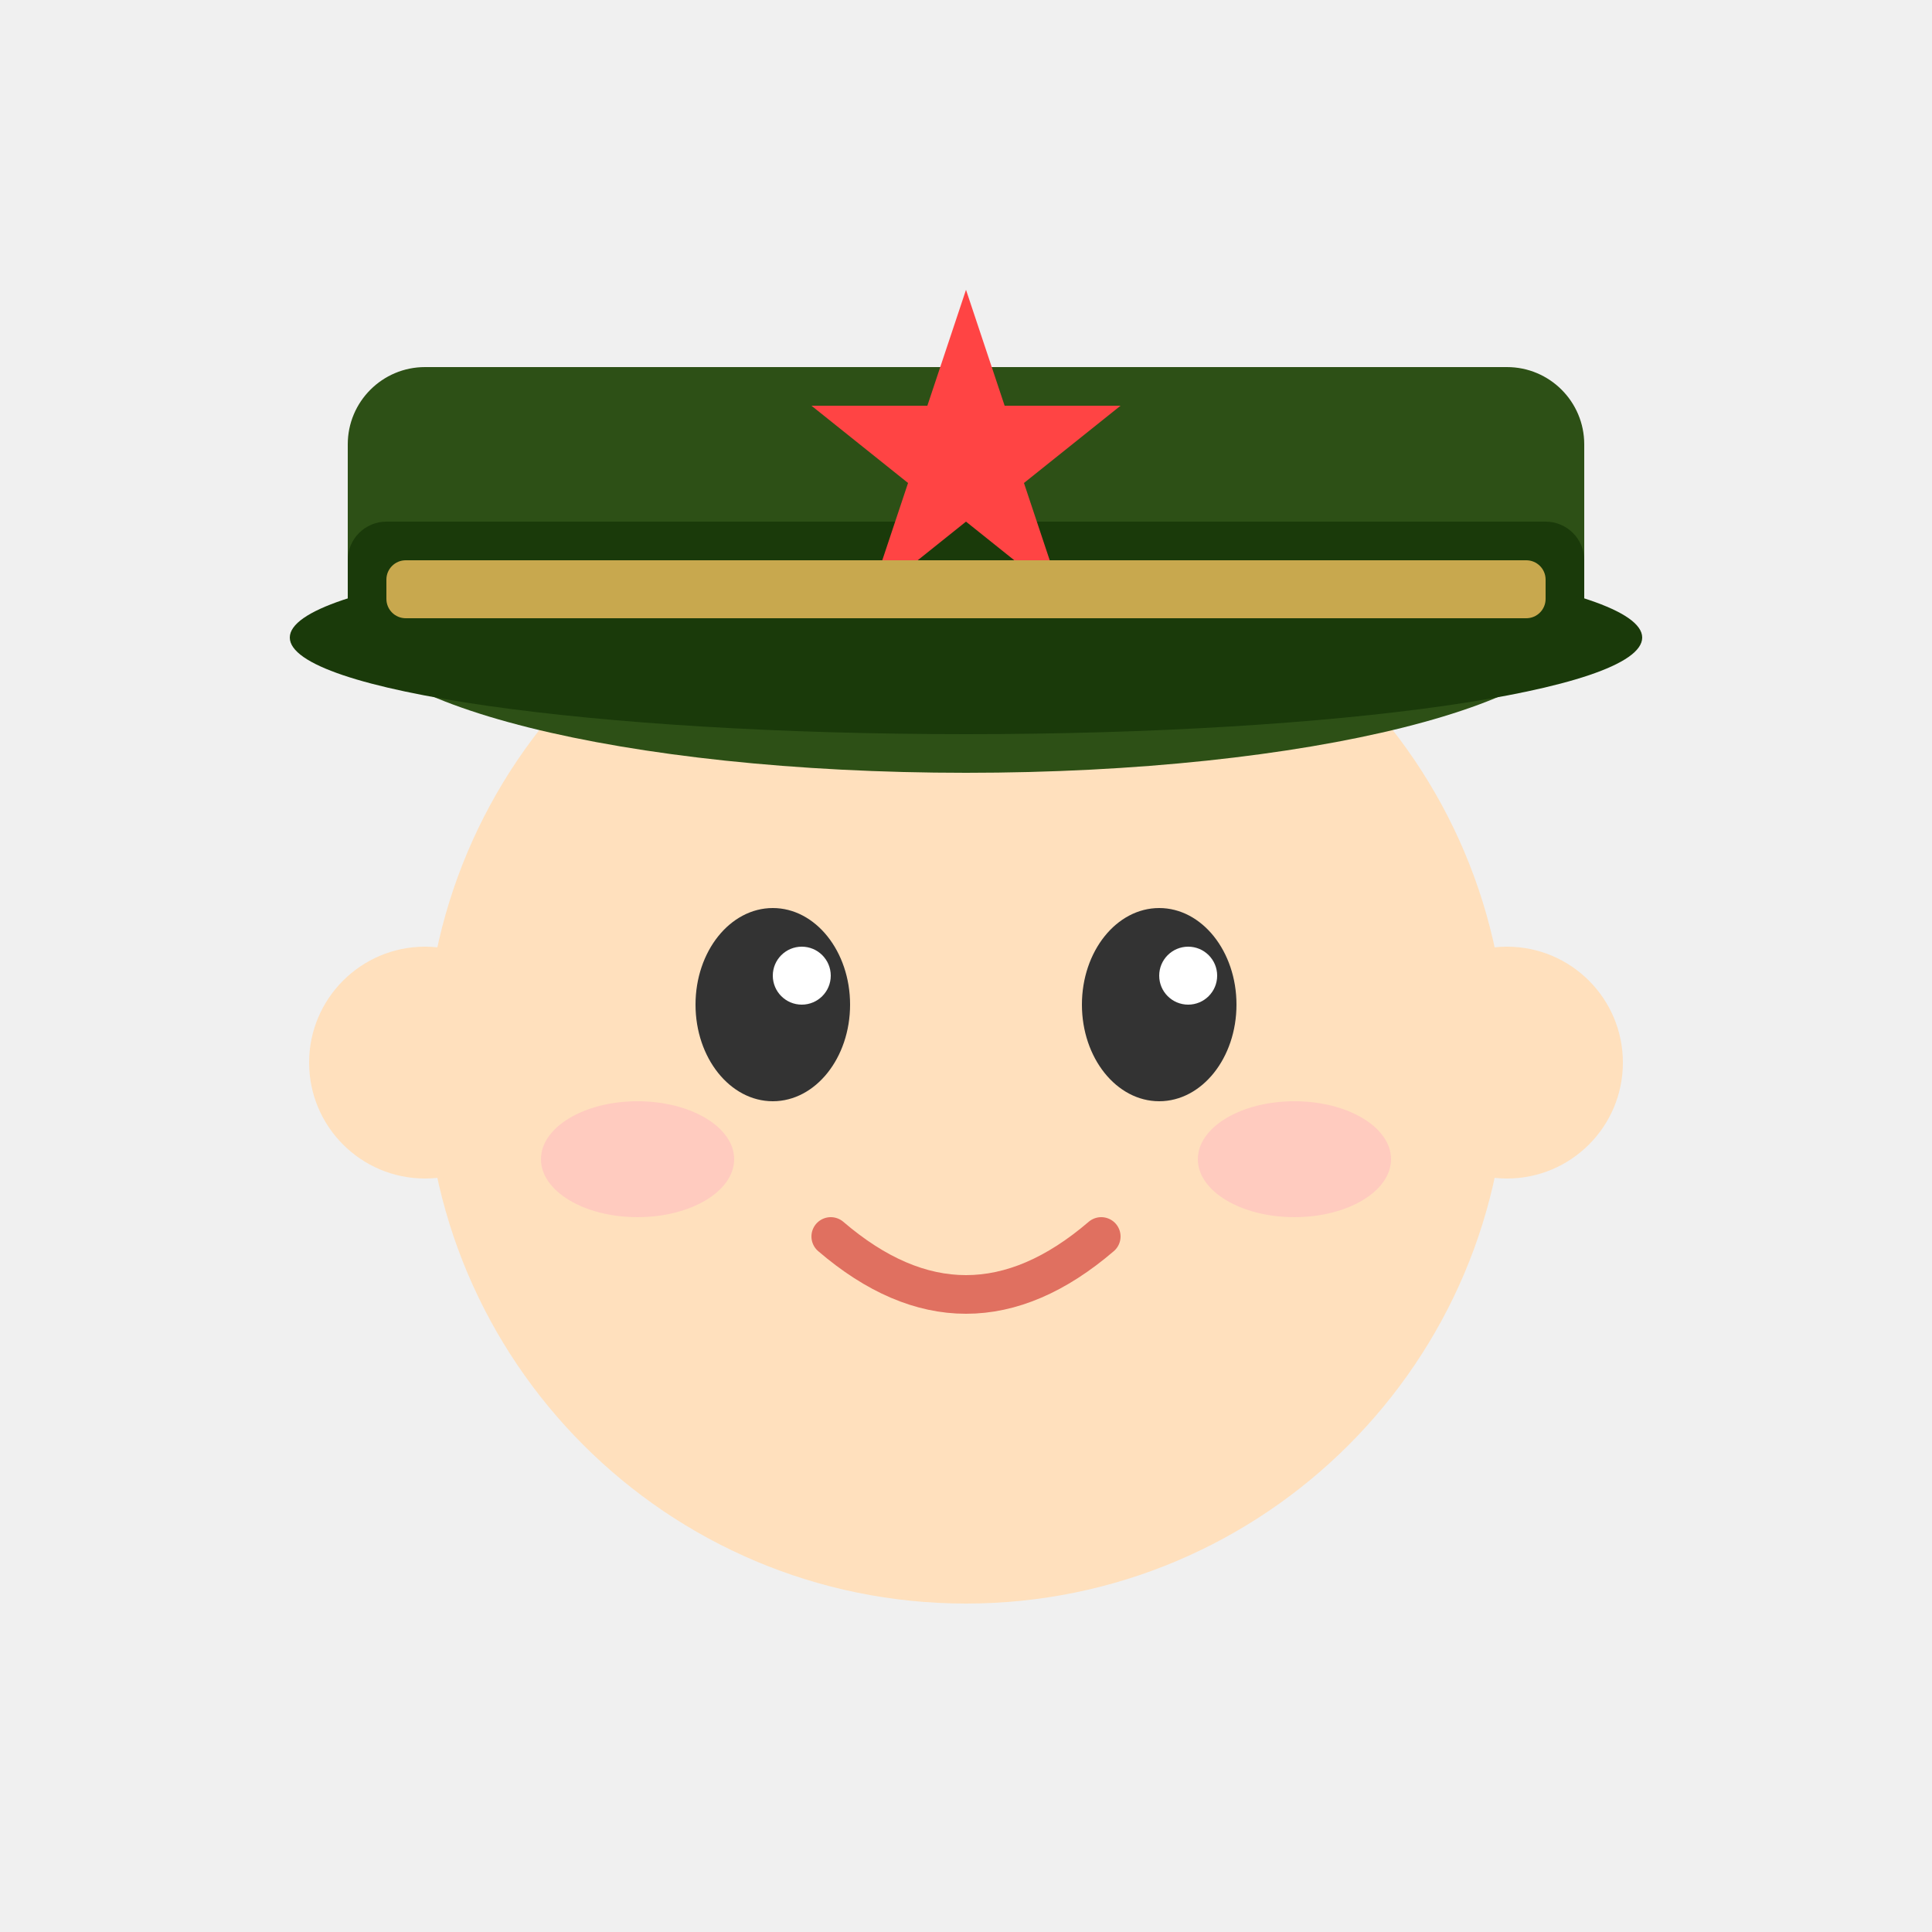
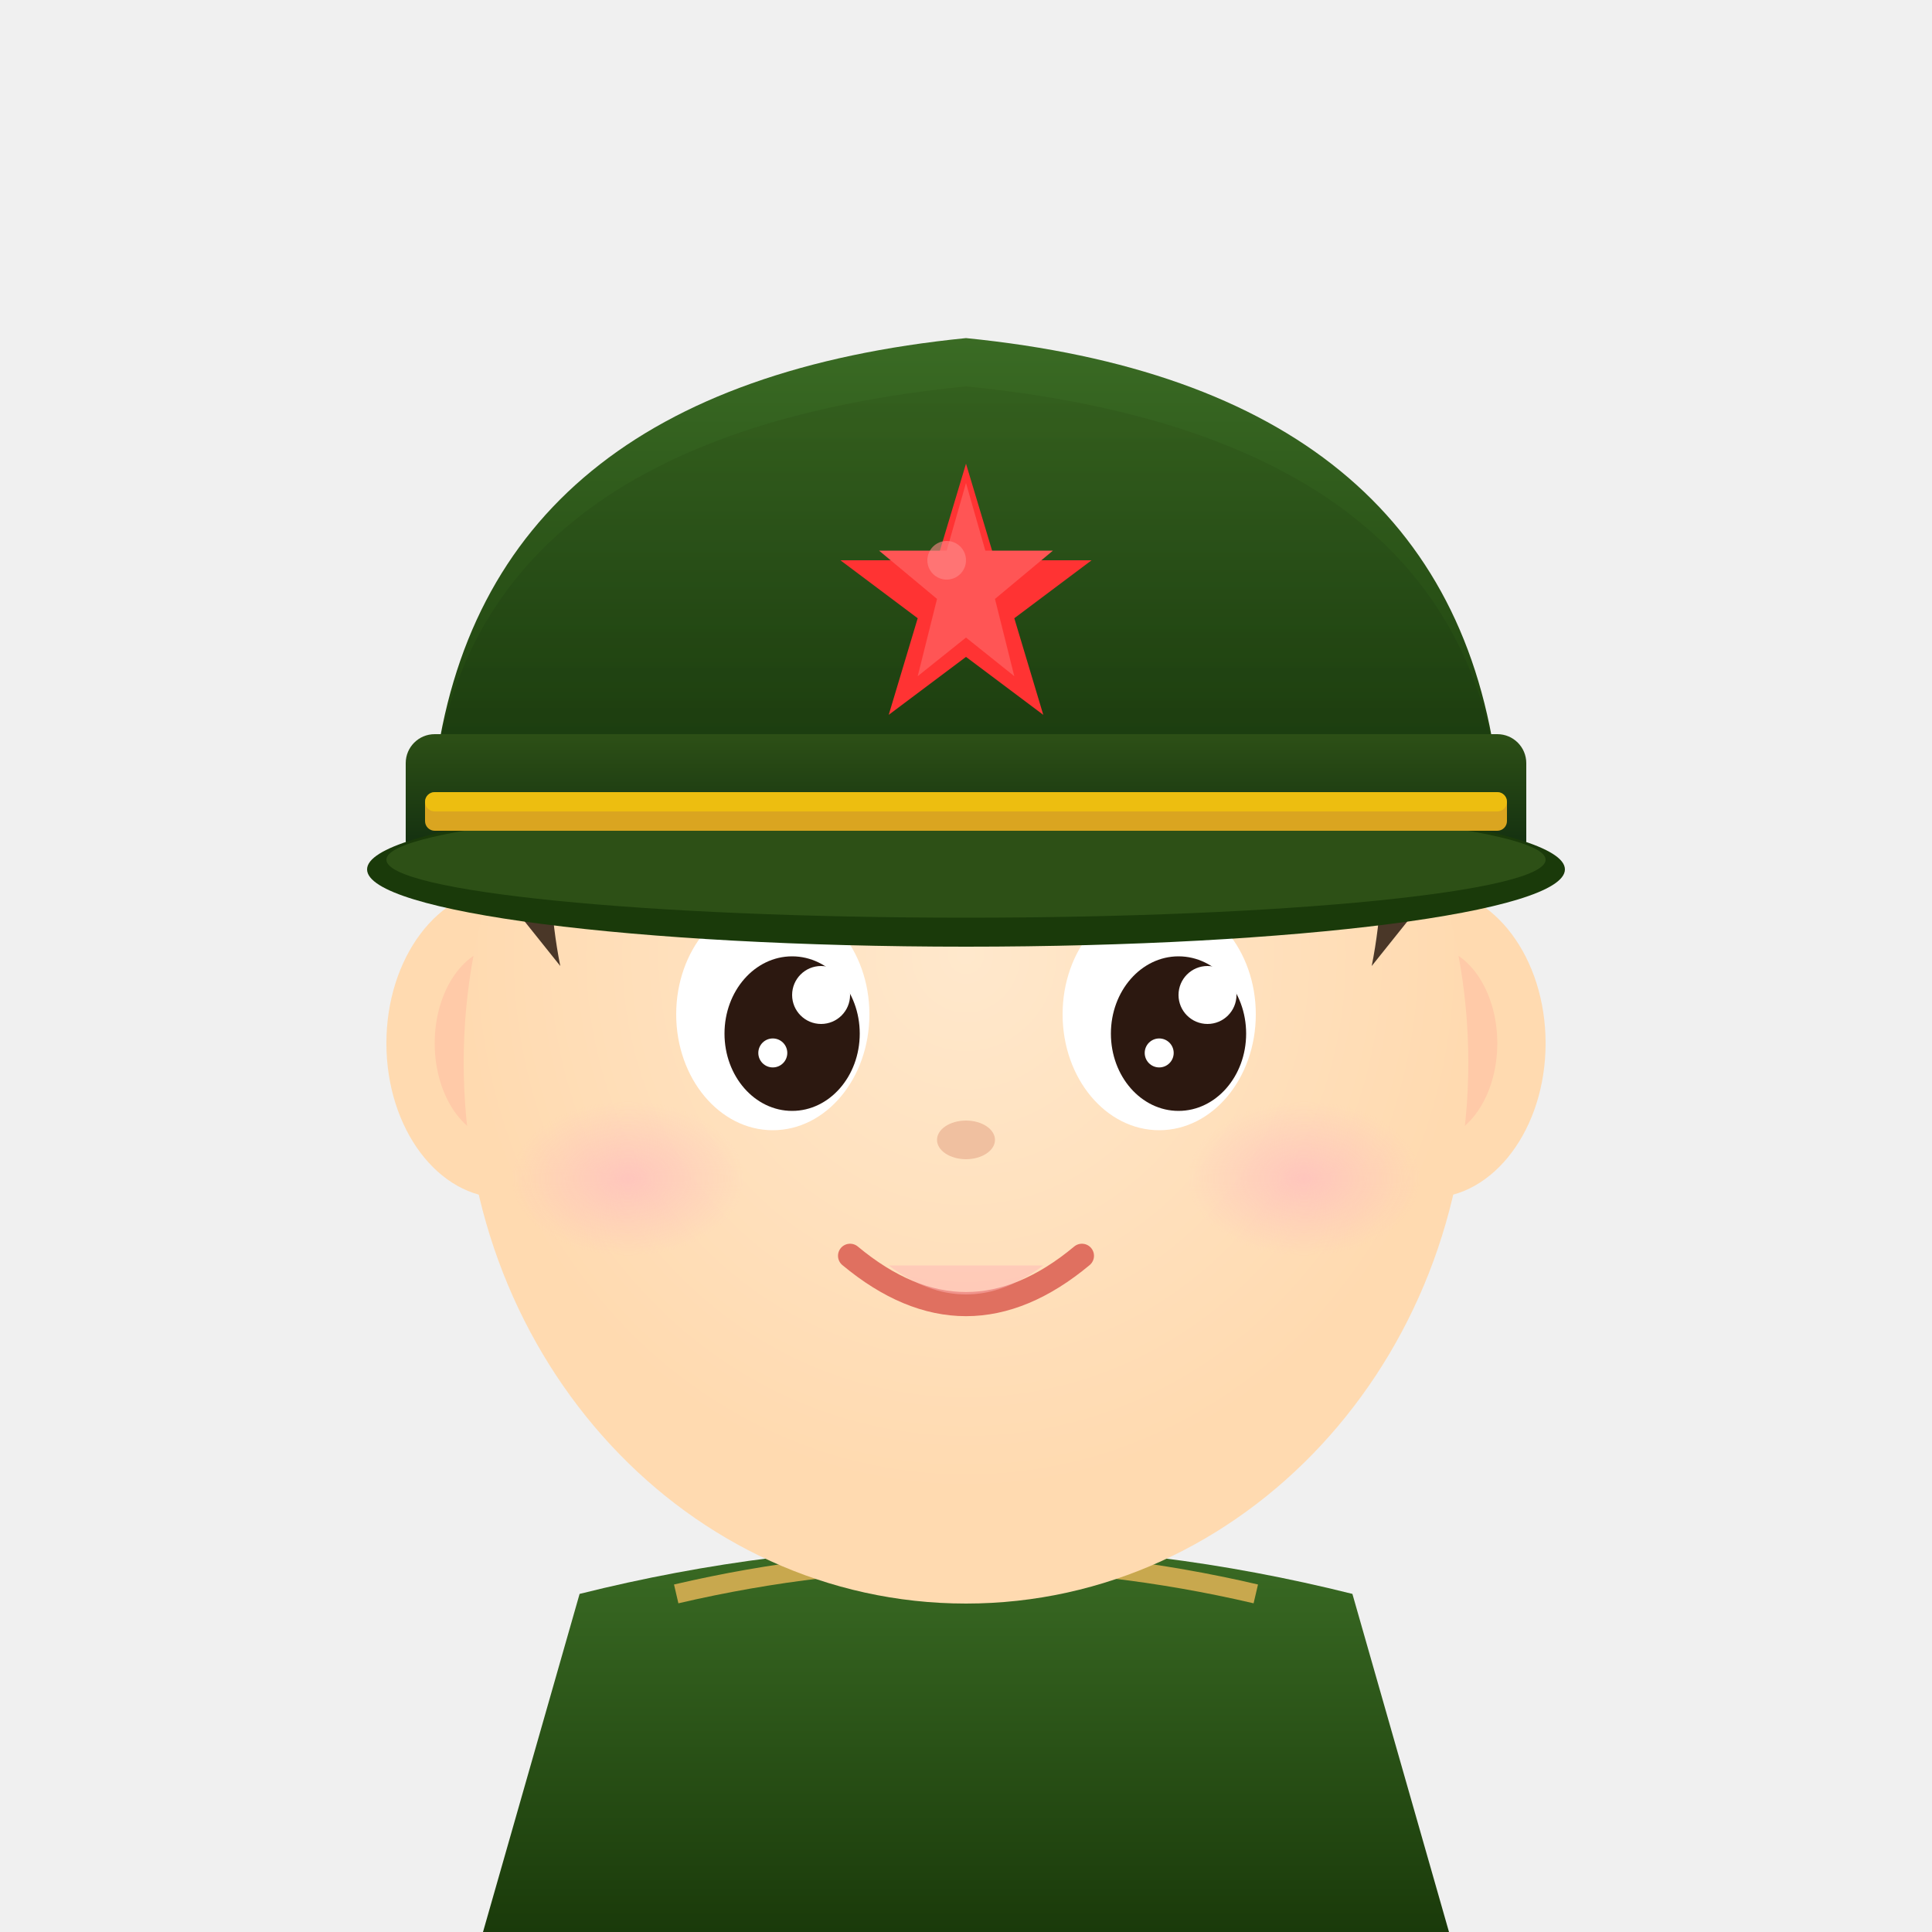
- <svg xmlns="http://www.w3.org/2000/svg" viewBox="0 0 100 100" width="100" height="100">
-   <circle cx="50" cy="55" r="28" fill="#FFE0BD" />
-   <circle cx="22" cy="55" r="6" fill="#FFE0BD" />
-   <circle cx="78" cy="55" r="6" fill="#FFE0BD" />
-   <ellipse cx="40" cy="52" rx="4" ry="5" fill="#333" />
-   <ellipse cx="60" cy="52" rx="4" ry="5" fill="#333" />
-   <circle cx="41.5" cy="50.5" r="1.5" fill="white" />
-   <circle cx="61.5" cy="50.5" r="1.5" fill="white" />
-   <path d="M43 64 Q50 70 57 64" fill="none" stroke="#e07060" stroke-width="2" stroke-linecap="round" />
-   <ellipse cx="33" cy="60" rx="5" ry="3" fill="#FFB6C1" opacity="0.5" />
-   <ellipse cx="67" cy="60" rx="5" ry="3" fill="#FFB6C1" opacity="0.5" />
-   <ellipse cx="50" cy="32" rx="32" ry="8" fill="#2d5016" />
-   <rect x="18" y="19" width="64" height="14" rx="4" fill="#2d5016" />
-   <rect x="18" y="27" width="64" height="6" rx="2" fill="#1a3a0a" />
-   <ellipse cx="50" cy="33" rx="35" ry="5" fill="#1a3a0a" />
-   <polygon points="50,15 52,21 58,21 53,25 55,31 50,27 45,31 47,25 42,21 48,21" fill="#FF4444" />
-   <rect x="20" y="29" width="60" height="3" rx="1" fill="#c8a84e" />
+ <svg xmlns="http://www.w3.org/2000/svg" viewBox="0 0 200 200" width="200" height="200">
+   <defs>
+     <radialGradient id="face" cx="50%" cy="40%" r="50%">
+       <stop offset="0%" style="stop-color:#FFE8CC" />
+       <stop offset="100%" style="stop-color:#FFDAB0" />
+     </radialGradient>
+     <linearGradient id="hat" x1="0%" y1="0%" x2="0%" y2="100%">
+       <stop offset="0%" style="stop-color:#3a6b24" />
+       <stop offset="100%" style="stop-color:#1a3a0a" />
+     </linearGradient>
+     <linearGradient id="hatDark" x1="0%" y1="0%" x2="0%" y2="100%">
+       <stop offset="0%" style="stop-color:#2d5016" />
+       <stop offset="100%" style="stop-color:#0f2a0f" />
+     </linearGradient>
+     <radialGradient id="blush" cx="50%" cy="50%" r="50%">
+       <stop offset="0%" style="stop-color:#FFB6C1;stop-opacity:0.6" />
+       <stop offset="100%" style="stop-color:#FFB6C1;stop-opacity:0" />
+     </radialGradient>
+   </defs>
+   <rect x="85" y="148" width="30" height="20" rx="8" fill="#FFDAB0" />
+   <path d="M60 165 Q100 155 140 165 L150 200 L50 200 Z" fill="url(#hat)" />
+   <path d="M70 165 Q100 158 130 165" fill="none" stroke="#c8a84e" stroke-width="2" />
+   <ellipse cx="52" cy="108" rx="12" ry="16" fill="#FFDAB0" />
+   <ellipse cx="52" cy="108" rx="7" ry="10" fill="#FFCAA8" />
+   <ellipse cx="148" cy="108" rx="12" ry="16" fill="#FFDAB0" />
+   <ellipse cx="148" cy="108" rx="7" ry="10" fill="#FFCAA8" />
+   <ellipse cx="100" cy="110" rx="52" ry="56" fill="url(#face)" />
+   <path d="M50 90 Q48 70 60 60 Q55 85 58 100" fill="#4a3728" />
+   <path d="M150 90 Q152 70 140 60 Q145 85 142 100" fill="#4a3728" />
+   <ellipse cx="80" cy="105" rx="10" ry="12" fill="white" />
+   <ellipse cx="120" cy="105" rx="10" ry="12" fill="white" />
+   <ellipse cx="82" cy="107" rx="7" ry="8" fill="#2c1810" />
+   <ellipse cx="122" cy="107" rx="7" ry="8" fill="#2c1810" />
+   <circle cx="85" cy="103" r="3" fill="white" />
+   <circle cx="125" cy="103" r="3" fill="white" />
+   <circle cx="80" cy="109" r="1.5" fill="white" />
+   <circle cx="120" cy="109" r="1.5" fill="white" />
+   <path d="M70 92 Q80 87 90 92" fill="none" stroke="#4a3728" stroke-width="2.5" stroke-linecap="round" />
+   <path d="M110 92 Q120 87 130 92" fill="none" stroke="#4a3728" stroke-width="2.5" stroke-linecap="round" />
+   <ellipse cx="100" cy="118" rx="3" ry="2" fill="#F0C0A0" />
+   <path d="M88 130 Q100 140 112 130" fill="none" stroke="#e07060" stroke-width="2.5" stroke-linecap="round" />
+   <path d="M92 131 Q100 137 108 131" fill="#FFB6B6" opacity="0.5" />
+   <ellipse cx="65" cy="122" rx="12" ry="8" fill="url(#blush)" />
+   <ellipse cx="135" cy="122" rx="12" ry="8" fill="url(#blush)" />
+   <path d="M45 80 Q50 40 100 35 Q150 40 155 80 L155 85 Q100 78 45 85 Z" fill="url(#hat)" />
+   <path d="M45 80 Q50 45 100 40 Q150 45 155 80 L155 85 Q100 78 45 85 Z" fill="url(#hatDark)" opacity="0.3" />
+   <rect x="42" y="76" width="116" height="14" rx="3" fill="url(#hatDark)" />
+   <ellipse cx="100" cy="90" rx="62" ry="8" fill="#1a3a0a" />
+   <ellipse cx="100" cy="89" rx="60" ry="6" fill="#2d5016" />
+   <rect x="44" y="82" width="112" height="4" rx="1" fill="#DAA520" />
+   <rect x="44" y="82" width="112" height="2" rx="1" fill="#FFD700" opacity="0.5" />
+   <polygon points="100,48 103,58 113,58 105,64 108,74 100,68 92,74 95,64 87,58 97,58" fill="#FF3333" />
+   <polygon points="100,50 102,57 109,57 103,62 105,70 100,66 95,70 97,62 91,57 98,57" fill="#FF5555" />
+   <circle cx="98" cy="58" r="2" fill="#FF8888" opacity="0.6" />
</svg>
